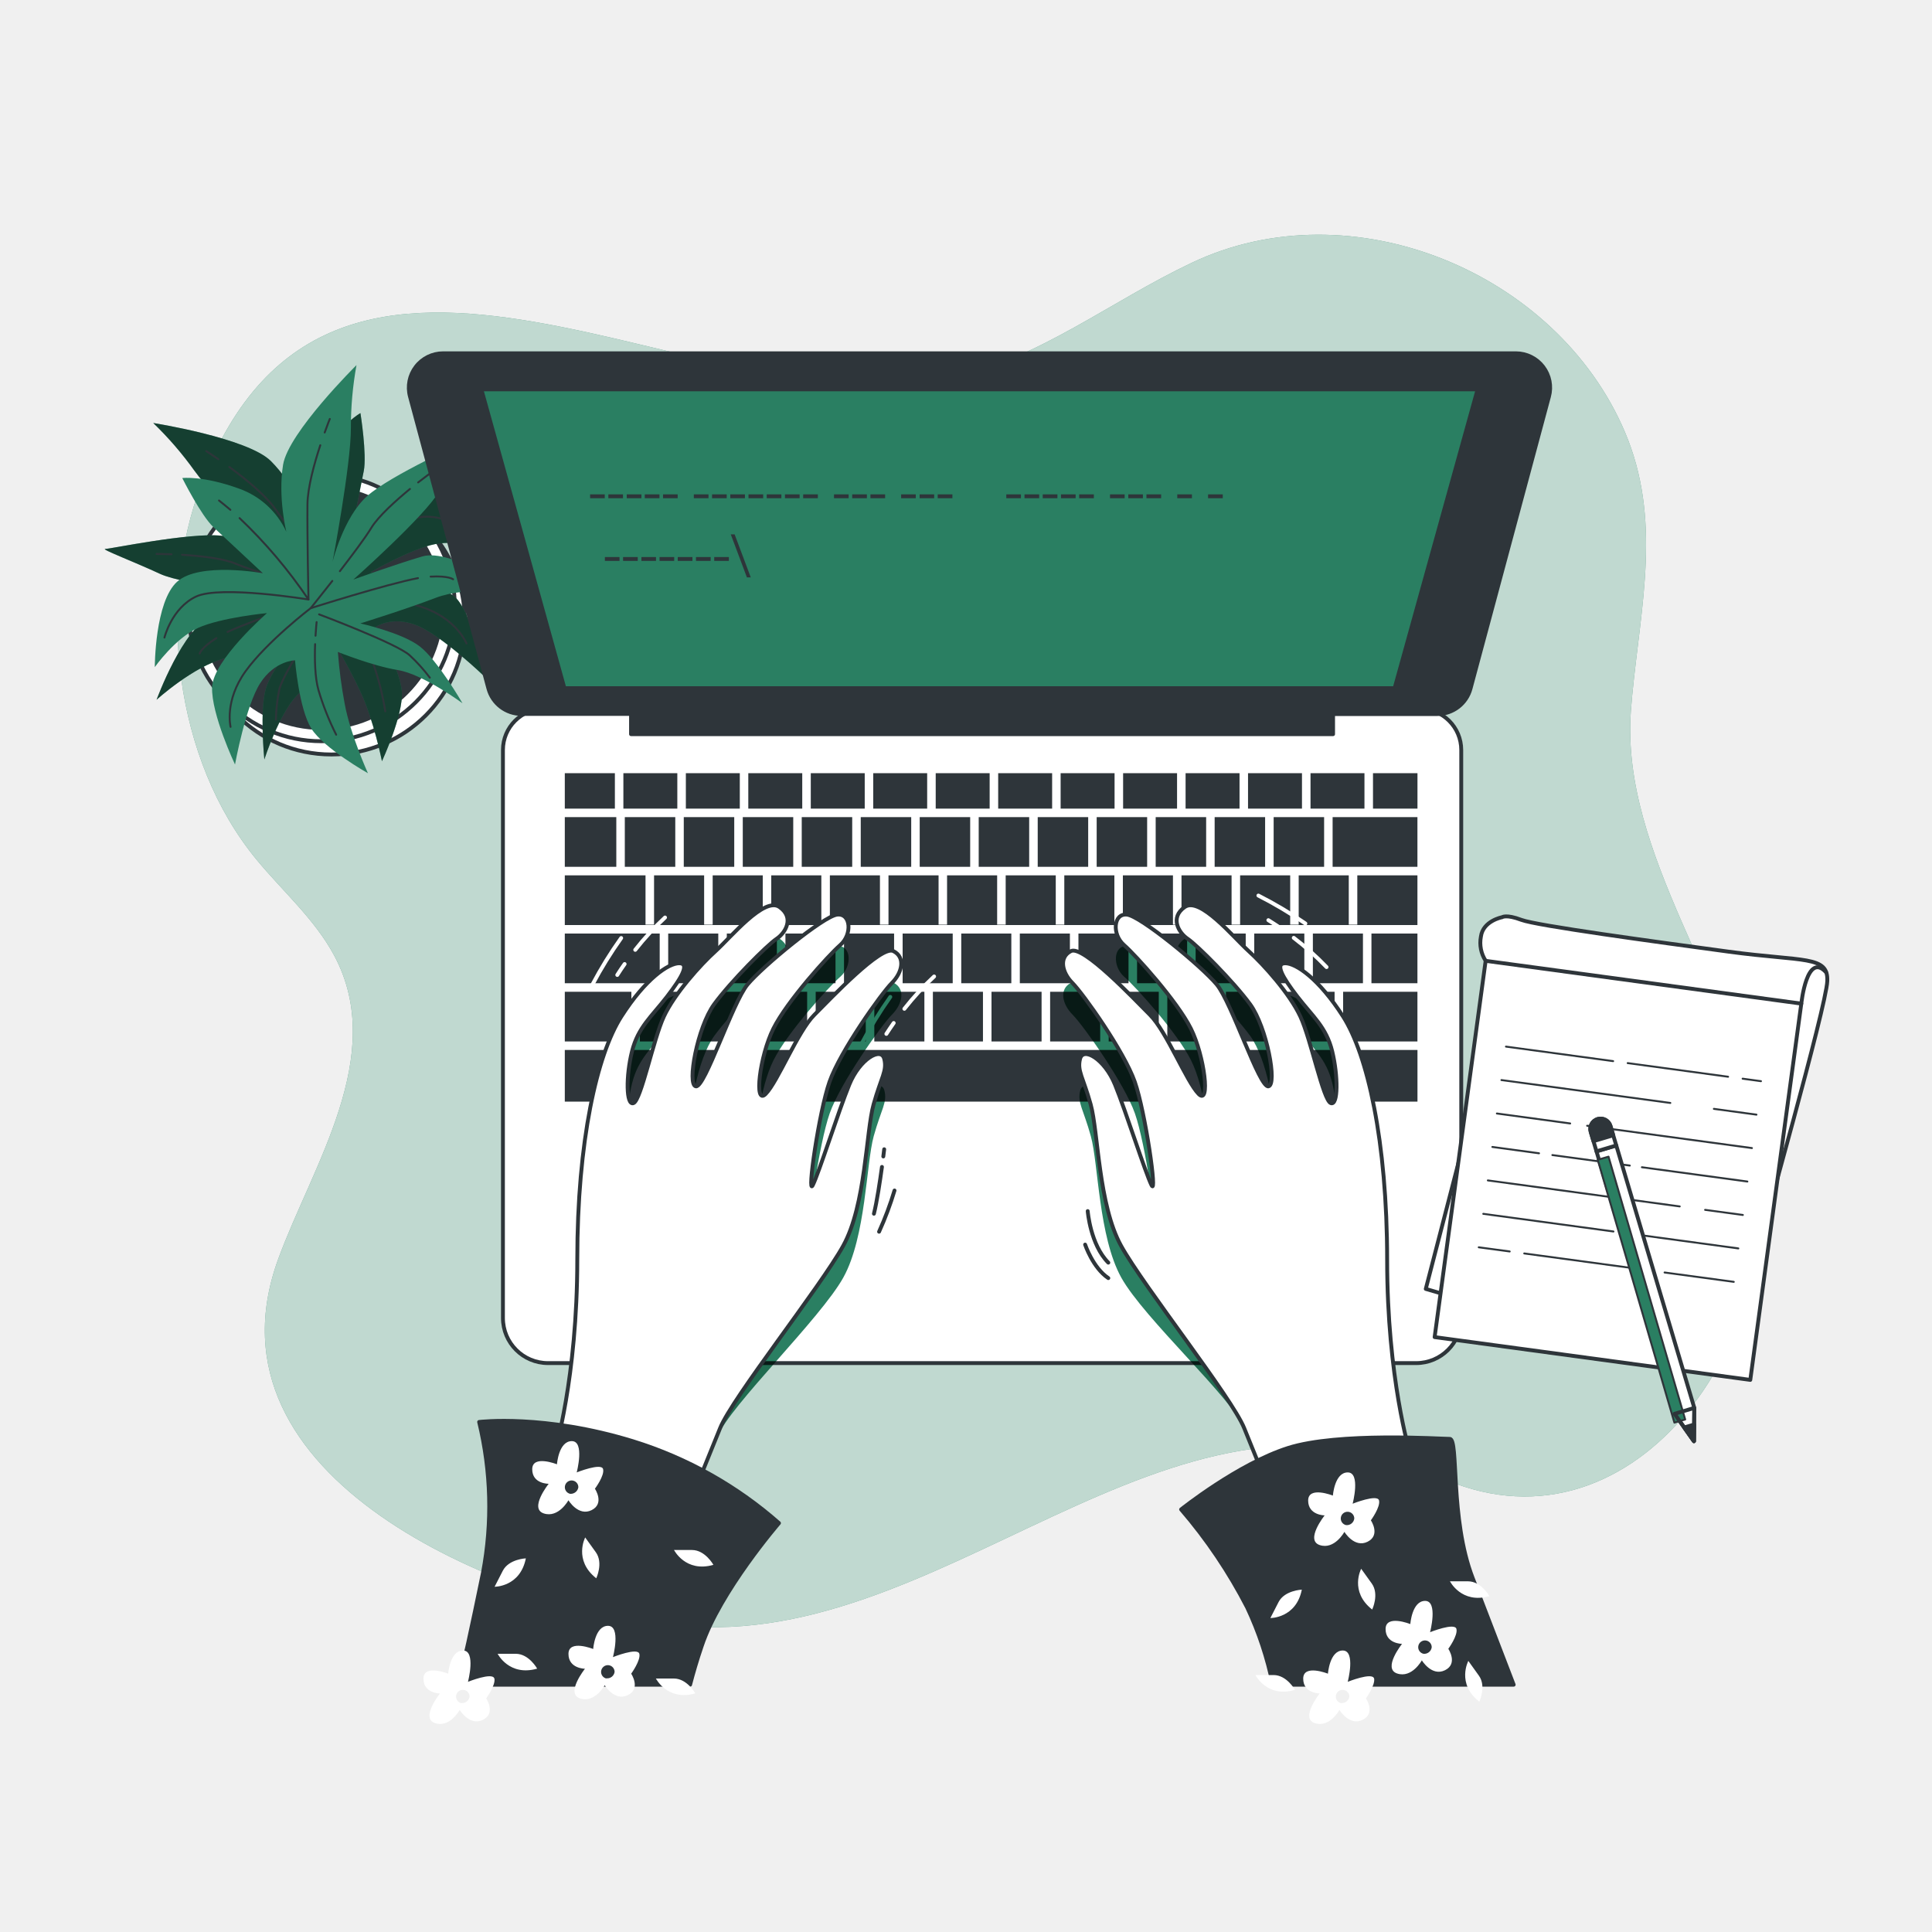
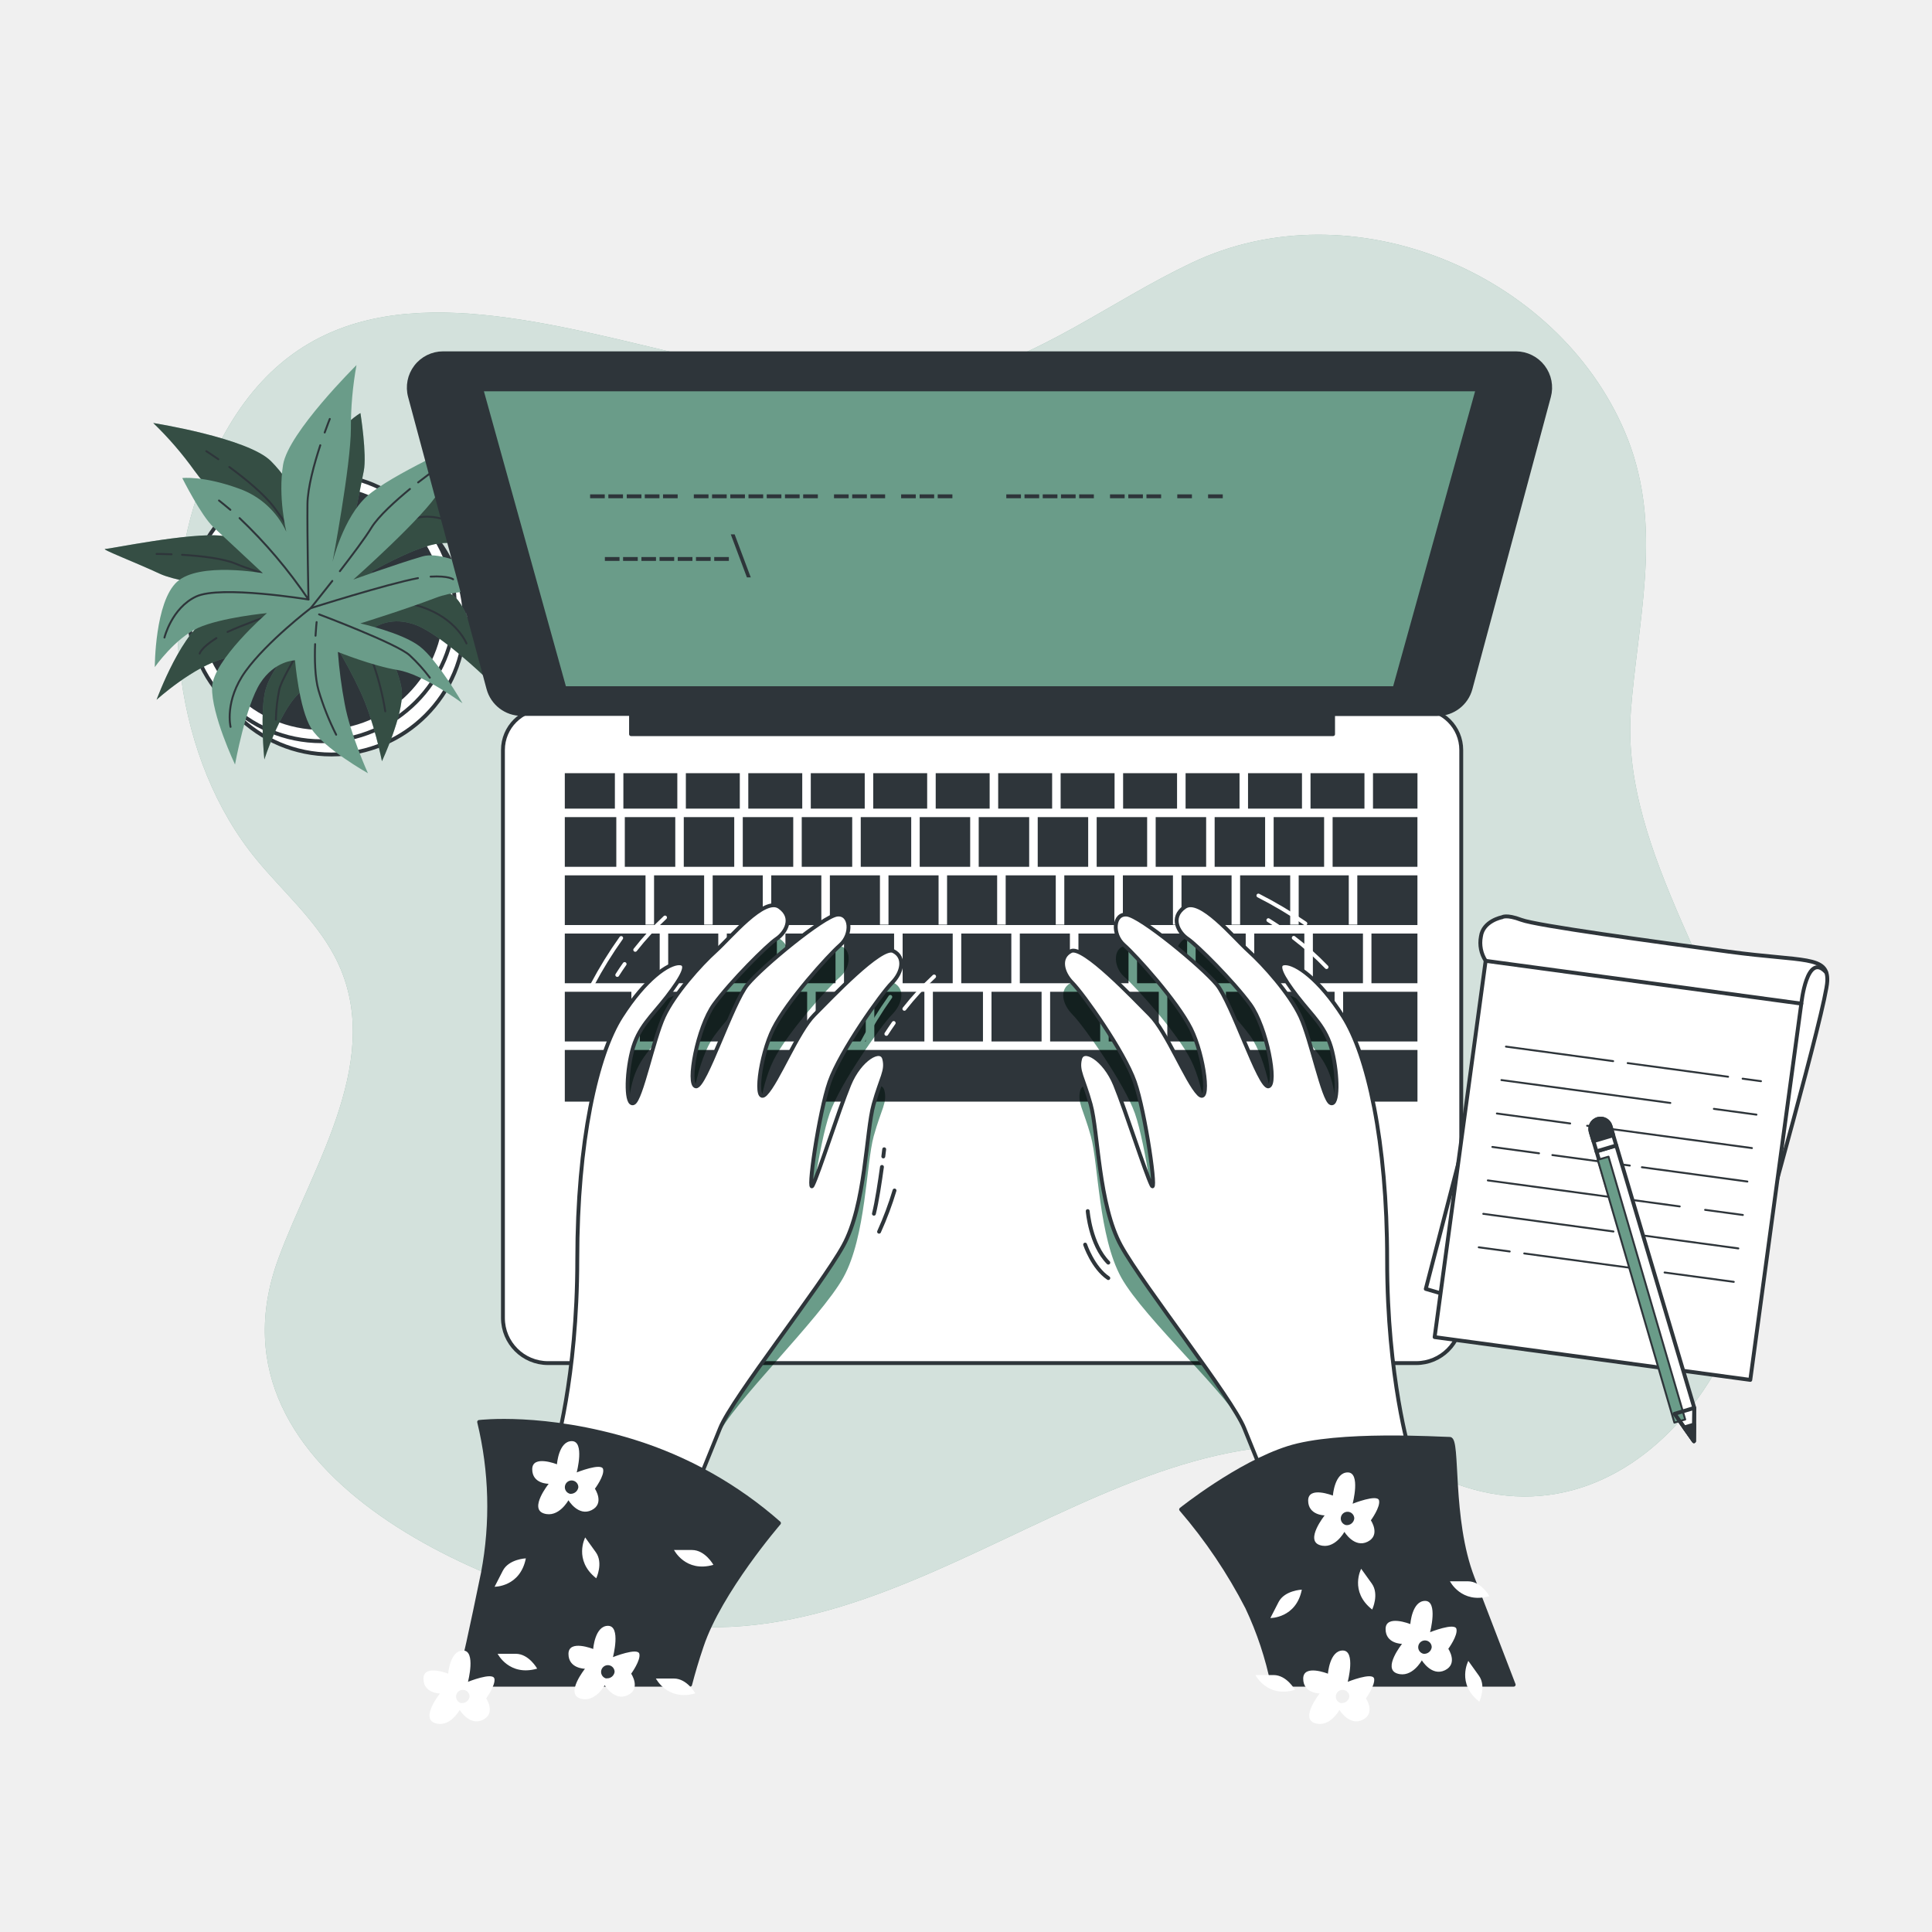
<svg xmlns="http://www.w3.org/2000/svg" viewBox="0 0 500 500">
  <g id="freepik--background-simple--inject-1--inject-50">
-     <path d="M422.41,180c2.27-23.46,7.7-45.67-1.9-68.23C402.89,70.37,349.74,48.39,308.44,68,287.32,78,269.26,92.63,246,98,183.22,112.49,86.32,35.29,52.15,125.17c-11.73,30.84-7,71.48,14.21,97.26,6.81,8.27,15.13,15.47,20.17,24.93C100.32,273.25,80.8,301.7,72,325.85c-20.9,57.07,57.9,88.65,100.67,94.47C243.37,430,301.69,349,372,382c49,23,92-33,83-89-5.89-36.66-35.71-71.75-32.92-109.11C422.18,182.6,422.29,181.31,422.41,180Z" style="fill:#2a7f62" />
+     <path d="M422.41,180c2.27-23.46,7.7-45.67-1.9-68.23C402.89,70.37,349.74,48.39,308.44,68,287.32,78,269.26,92.63,246,98,183.22,112.49,86.32,35.29,52.15,125.17c-11.73,30.84-7,71.48,14.21,97.26,6.81,8.27,15.13,15.47,20.17,24.93C100.32,273.25,80.8,301.7,72,325.85c-20.9,57.07,57.9,88.65,100.67,94.47C243.37,430,301.69,349,372,382c49,23,92-33,83-89-5.89-36.66-35.71-71.75-32.92-109.11C422.18,182.6,422.29,181.31,422.41,180Z" style="fill:#6A9C89" />
    <path d="M422.41,180c2.27-23.46,7.7-45.67-1.9-68.23C402.89,70.37,349.74,48.39,308.44,68,287.32,78,269.26,92.63,246,98,183.22,112.49,86.32,35.29,52.15,125.17c-11.73,30.84-7,71.48,14.21,97.26,6.81,8.27,15.13,15.47,20.17,24.93C100.32,273.25,80.8,301.7,72,325.85c-20.9,57.07,57.9,88.65,100.67,94.47C243.37,430,301.69,349,372,382c49,23,92-33,83-89-5.89-36.66-35.71-71.75-32.92-109.11C422.18,182.6,422.29,181.31,422.41,180Z" style="fill:#fff;opacity:0.7" />
  </g>
  <g id="freepik--Plant--inject-1--inject-50">
    <circle cx="85.77" cy="160.73" r="34.53" style="fill:#fff;stroke:#2e353a;stroke-linecap:round;stroke-linejoin:round" />
    <circle cx="83.2" cy="157.3" r="34.53" style="fill:#fff;stroke:#2e353a;stroke-linecap:round;stroke-linejoin:round" />
    <circle cx="83.2" cy="157.3" r="31.1" style="fill:#2e353a;stroke:#2e353a;stroke-linecap:round;stroke-linejoin:round" />
-     <path d="M79.55,133.92s-3.43-8.58-9.43-14.58-30.46-9.87-30.46-9.87a89.68,89.68,0,0,1,10.73,12.44c5.57,7.72,24,25.31,24,25.31s-9-7.72-17.16-8.58-28.74,3.43-30,3.43,7.72,3.43,14.16,6.43,31.31,5.58,31.31,5.58-10.72,3-18,5.58S40.52,181.1,40.52,181.1s9.44-8.58,17.59-10.72,19.73-6,19.73-6-7.29,8.15-9,13.73-.43,18.44-.43,18.44,3.86-12,8.58-16.73S86.84,167,86.84,167a118,118,0,0,1,6.44,12c3.43,7.29,5.57,18,5.57,18s5.58-12,5.15-18-6.86-16.73-6.86-16.73,4.29-3,10.72-.43,17.59,13.3,17.59,13.3-2.58-14.16-6.87-19.73-22.73-7.3-22.73-7.3,10.3-6,16.73-7.29,15,1.72,15,1.72-9.86-13.73-17.58-14.59S90.7,139.07,90.7,139.07l3.44-17.16c.85-4.29-.86-15-.86-15s-4.72,2.57-10.3,10.72A21.36,21.36,0,0,0,79.55,133.92Z" style="fill:#2a7f62" />
+     <path d="M79.55,133.92s-3.43-8.58-9.43-14.58-30.46-9.87-30.46-9.87a89.68,89.68,0,0,1,10.73,12.44c5.57,7.72,24,25.31,24,25.31s-9-7.72-17.16-8.58-28.74,3.43-30,3.43,7.72,3.43,14.16,6.43,31.31,5.58,31.31,5.58-10.72,3-18,5.58S40.52,181.1,40.52,181.1s9.44-8.58,17.59-10.72,19.73-6,19.73-6-7.29,8.15-9,13.73-.43,18.44-.43,18.44,3.86-12,8.58-16.73S86.84,167,86.84,167a118,118,0,0,1,6.44,12c3.43,7.29,5.57,18,5.57,18s5.58-12,5.15-18-6.86-16.73-6.86-16.73,4.29-3,10.72-.43,17.59,13.3,17.59,13.3-2.58-14.16-6.87-19.73-22.73-7.3-22.73-7.3,10.3-6,16.73-7.29,15,1.72,15,1.72-9.86-13.73-17.58-14.59S90.7,139.07,90.7,139.07l3.44-17.16c.85-4.29-.86-15-.86-15s-4.72,2.57-10.3,10.72A21.36,21.36,0,0,0,79.55,133.92Z" style="fill:#6A9C89" />
    <path d="M79.55,133.92s-3.43-8.58-9.43-14.58-30.46-9.87-30.46-9.87a89.68,89.68,0,0,1,10.73,12.44c5.57,7.72,24,25.31,24,25.31s-9-7.72-17.16-8.58-28.74,3.43-30,3.43,7.72,3.43,14.16,6.43,31.31,5.58,31.31,5.58-10.72,3-18,5.58S40.52,181.1,40.52,181.1s9.44-8.58,17.59-10.72,19.73-6,19.73-6-7.29,8.15-9,13.73-.43,18.44-.43,18.44,3.86-12,8.58-16.73S86.84,167,86.84,167a118,118,0,0,1,6.44,12c3.43,7.29,5.57,18,5.57,18s5.58-12,5.15-18-6.86-16.73-6.86-16.73,4.29-3,10.72-.43,17.59,13.3,17.59,13.3-2.58-14.16-6.87-19.73-22.73-7.3-22.73-7.3,10.3-6,16.73-7.29,15,1.72,15,1.72-9.86-13.73-17.58-14.59S90.7,139.07,90.7,139.07l3.44-17.16c.85-4.29-.86-15-.86-15s-4.72,2.57-10.3,10.72A21.36,21.36,0,0,0,79.55,133.92Z" style="opacity:0.5" />
    <path d="M88,120.86c.3-1.23.63-2.46,1-3.67" style="fill:none;stroke:#2e353a;stroke-linecap:round;stroke-linejoin:round;stroke-width:0.5px" />
    <path d="M59.35,120.86c4,2.93,9,7,11.62,10.49,4.72,6.43,14.16,20.16,14.16,20.16A127.55,127.55,0,0,1,87.31,124" style="fill:none;stroke:#2e353a;stroke-linecap:round;stroke-linejoin:round;stroke-width:0.5px" />
    <path d="M53.39,116.76s1.25.8,3.12,2.09" style="fill:none;stroke:#2e353a;stroke-linecap:round;stroke-linejoin:round;stroke-width:0.5px" />
    <path d="M85.13,151.51s16.3-16.3,23.16-17.59,12.87,3.86,12.87,3.86" style="fill:none;stroke:#2e353a;stroke-linecap:round;stroke-linejoin:round;stroke-width:0.5px" />
    <path d="M56,165.14c-4,2.52-4.33,4-4.33,4" style="fill:none;stroke:#2e353a;stroke-linecap:round;stroke-linejoin:round;stroke-width:0.5px" />
    <path d="M120.73,166.52s-2.57-6.44-11.58-9.44S86,153.65,86,153.65s-19.85,6.5-27.11,9.89" style="fill:none;stroke:#2e353a;stroke-linecap:round;stroke-linejoin:round;stroke-width:0.5px" />
    <path d="M77.32,151.2c4.8,1.4,8.67,2.45,8.67,2.45" style="fill:none;stroke:#2e353a;stroke-linecap:round;stroke-linejoin:round;stroke-width:0.5px" />
    <path d="M47.11,143.58c4.66.28,10.66.92,14,2.35,2.72,1.17,8.08,2.86,13.14,4.37" style="fill:none;stroke:#2e353a;stroke-linecap:round;stroke-linejoin:round;stroke-width:0.5px" />
    <path d="M40.52,143.36s1.57,0,3.88.09" style="fill:none;stroke:#2e353a;stroke-linecap:round;stroke-linejoin:round;stroke-width:0.5px" />
    <path d="M85.13,156.22s-12,18-12.87,22.31a43.68,43.68,0,0,0-.86,7.72" style="fill:none;stroke:#2e353a;stroke-linecap:round;stroke-linejoin:round;stroke-width:0.5px" />
    <path d="M90.47,161.89c2.31,3,5.08,7,6.24,10.2a70.38,70.38,0,0,1,3,12" style="fill:none;stroke:#2e353a;stroke-linecap:round;stroke-linejoin:round;stroke-width:0.5px" />
    <path d="M86.84,157.51s1,1.06,2.29,2.69" style="fill:none;stroke:#2e353a;stroke-linecap:round;stroke-linejoin:round;stroke-width:0.5px" />
-     <path d="M74.1,137.62s-2.21-9-.84-17.35,19-25.78,19-25.78a90.2,90.2,0,0,0-1.45,16.36c0,9.52-4.75,34.56-4.75,34.56s2.81-11.52,8.93-17,25.35-14,26.39-14.73-4.27,7.29-7.74,13.49S91.44,150,91.44,150s10.46-3.82,17.88-6,24,9.16,24,9.16-12.67-1.46-20.54,1.55-19.53,6.63-19.53,6.63,10.68,2.37,15.32,5.9S119.69,182,119.69,182s-10.14-7.51-16.73-8.59-15.52-4.69-15.52-4.69a120.64,120.64,0,0,0,1.78,13.5c1.47,7.93,6,17.89,6,17.89s-11.53-6.5-14.69-11.63-4.18-17.59-4.18-17.59-5.24.06-9,5.9-6.53,21.06-6.53,21.06-6.16-13-5.93-20,14.21-19.18,14.21-19.18-11.86,1.13-17.84,3.83-11.2,10.15-11.2,10.15,0-16.9,5.78-22.1,22.19-2.2,22.19-2.2l-12.8-11.93c-3.2-3-8.06-12.7-8.06-12.7s5.34-.66,14.62,2.71A21.31,21.31,0,0,1,74.1,137.62Z" style="fill:#2a7f62" />
+     <path d="M74.1,137.62s-2.21-9-.84-17.35,19-25.78,19-25.78a90.2,90.2,0,0,0-1.45,16.36c0,9.52-4.75,34.56-4.75,34.56s2.81-11.52,8.93-17,25.35-14,26.39-14.73-4.27,7.29-7.74,13.49S91.44,150,91.44,150s10.46-3.82,17.88-6,24,9.16,24,9.16-12.67-1.46-20.54,1.55-19.53,6.63-19.53,6.63,10.68,2.37,15.32,5.9S119.69,182,119.69,182s-10.14-7.51-16.73-8.59-15.52-4.69-15.52-4.69a120.64,120.64,0,0,0,1.78,13.5c1.47,7.93,6,17.89,6,17.89s-11.53-6.5-14.69-11.63-4.18-17.59-4.18-17.59-5.24.06-9,5.9-6.53,21.06-6.53,21.06-6.16-13-5.93-20,14.21-19.18,14.21-19.18-11.86,1.13-17.84,3.83-11.2,10.15-11.2,10.15,0-16.9,5.78-22.1,22.19-2.2,22.19-2.2l-12.8-11.93c-3.2-3-8.06-12.7-8.06-12.7s5.34-.66,14.62,2.71A21.31,21.31,0,0,1,74.1,137.62Z" style="fill:#6A9C89" />
    <path d="M59.62,131.94c-1-.83-1.94-1.63-2.94-2.41" style="fill:none;stroke:#2e353a;stroke-linecap:round;stroke-linejoin:round;stroke-width:0.5px" />
    <path d="M82.89,115.23c-1.55,4.72-3.28,10.93-3.32,15.29-.08,8,.26,24.63.26,24.63A127.12,127.12,0,0,0,62,134.09" style="fill:none;stroke:#2e353a;stroke-linecap:round;stroke-linejoin:round;stroke-width:0.5px" />
    <path d="M85.35,108.42s-.56,1.38-1.32,3.51" style="fill:none;stroke:#2e353a;stroke-linecap:round;stroke-linejoin:round;stroke-width:0.5px" />
    <path d="M79.83,155.15s-22.75-3.73-29.07-.77S42.56,165,42.56,165" style="fill:none;stroke:#2e353a;stroke-linecap:round;stroke-linejoin:round;stroke-width:0.5px" />
    <path d="M111.45,149.23c4.69-.26,5.81.69,5.81.69" style="fill:none;stroke:#2e353a;stroke-linecap:round;stroke-linejoin:round;stroke-width:0.5px" />
    <path d="M59.67,188.11s-1.66-6.73,3.9-14.42S80.39,157.4,80.39,157.4s19.91-6.31,27.78-7.78" style="fill:none;stroke:#2e353a;stroke-linecap:round;stroke-linejoin:round;stroke-width:0.5px" />
    <path d="M86,150.35c-3.08,3.93-5.6,7.05-5.6,7.05" style="fill:none;stroke:#2e353a;stroke-linecap:round;stroke-linejoin:round;stroke-width:0.5px" />
    <path d="M106.09,126.54c-3.62,3-8.12,7-10,10.07-1.53,2.54-4.9,7-8.13,11.21" style="fill:none;stroke:#2e353a;stroke-linecap:round;stroke-linejoin:round;stroke-width:0.5px" />
    <path d="M111.31,122.51s-1.27.92-3.1,2.34" style="fill:none;stroke:#2e353a;stroke-linecap:round;stroke-linejoin:round;stroke-width:0.5px" />
    <path d="M82.58,159s20.27,7.62,23.46,10.61a43.42,43.42,0,0,1,5.2,5.77" style="fill:none;stroke:#2e353a;stroke-linecap:round;stroke-linejoin:round;stroke-width:0.5px" />
    <path d="M81.55,166.7c-.14,3.78-.07,8.63.88,11.93A69.72,69.72,0,0,0,87,190.14" style="fill:none;stroke:#2e353a;stroke-linecap:round;stroke-linejoin:round;stroke-width:0.5px" />
    <path d="M81.94,161s-.16,1.42-.28,3.52" style="fill:none;stroke:#2e353a;stroke-linecap:round;stroke-linejoin:round;stroke-width:0.5px" />
  </g>
  <g id="freepik--Device--inject-1--inject-50">
    <path d="M140.83,183.43H367.5a10.67,10.67,0,0,1,10.67,10.67v147a11.67,11.67,0,0,1-11.67,11.67H141.83a11.67,11.67,0,0,1-11.67-11.67v-147a10.67,10.67,0,0,1,10.67-10.67Z" style="fill:#fff;stroke:#2e353a;stroke-linecap:round;stroke-linejoin:round" />
    <rect x="209.83" y="200.1" width="13.96" height="9.17" style="fill:#2e353a" />
    <rect x="165.6" y="256.67" width="12.96" height="12.86" style="fill:#2e353a" />
    <rect x="222.76" y="211.47" width="13.06" height="12.86" style="fill:#2e353a" />
    <rect x="193.66" y="200.1" width="13.96" height="9.17" style="fill:#2e353a" />
    <rect x="238.02" y="211.47" width="13.06" height="12.86" style="fill:#2e353a" />
    <rect x="225.99" y="200.1" width="13.96" height="9.17" style="fill:#2e353a" />
    <rect x="146.17" y="241.6" width="24.56" height="12.86" style="fill:#2e353a" />
    <rect x="192.23" y="211.47" width="13.06" height="12.86" style="fill:#2e353a" />
    <rect x="146.17" y="256.67" width="17.23" height="12.86" style="fill:#2e353a" />
    <rect x="242.16" y="200.1" width="13.96" height="9.17" style="fill:#2e353a" />
    <rect x="161.7" y="211.47" width="13.06" height="12.86" style="fill:#2e353a" />
    <rect x="161.33" y="200.1" width="13.96" height="9.17" style="fill:#2e353a" />
    <rect x="177.5" y="200.1" width="13.96" height="9.17" style="fill:#2e353a" />
    <rect x="176.96" y="211.47" width="13.06" height="12.86" style="fill:#2e353a" />
    <rect x="207.49" y="211.47" width="13.06" height="12.86" style="fill:#2e353a" />
    <rect x="306.83" y="200.1" width="13.96" height="9.17" style="fill:#2e353a" />
    <rect x="322.99" y="200.1" width="13.96" height="9.17" style="fill:#2e353a" />
    <rect x="314.35" y="211.47" width="13.06" height="12.86" style="fill:#2e353a" />
    <rect x="329.62" y="211.47" width="13.06" height="12.86" style="fill:#2e353a" />
    <rect x="347.6" y="256.67" width="19.23" height="12.86" style="fill:#2e353a" />
    <rect x="339.16" y="200.1" width="13.96" height="9.17" style="fill:#2e353a" />
    <rect x="146.17" y="211.47" width="13.33" height="12.86" style="fill:#2e353a" />
    <rect x="258.33" y="200.1" width="13.96" height="9.17" style="fill:#2e353a" />
    <rect x="274.49" y="200.1" width="13.96" height="9.17" style="fill:#2e353a" />
    <rect x="268.56" y="211.47" width="13.06" height="12.86" style="fill:#2e353a" />
    <rect x="299.09" y="211.47" width="13.06" height="12.86" style="fill:#2e353a" />
    <rect x="253.29" y="211.47" width="13.06" height="12.86" style="fill:#2e353a" />
    <rect x="283.82" y="211.47" width="13.06" height="12.86" style="fill:#2e353a" />
    <rect x="290.66" y="200.1" width="13.96" height="9.17" style="fill:#2e353a" />
    <rect x="271.77" y="256.67" width="12.96" height="12.86" style="fill:#2e353a" />
    <rect x="339.77" y="241.6" width="12.96" height="12.86" style="fill:#2e353a" />
    <rect x="324.6" y="241.6" width="12.96" height="12.86" style="fill:#2e353a" />
    <rect x="332.43" y="256.67" width="12.96" height="12.86" style="fill:#2e353a" />
    <rect x="317.27" y="256.67" width="12.96" height="12.86" style="fill:#2e353a" />
    <rect x="286.93" y="256.67" width="12.96" height="12.86" style="fill:#2e353a" />
    <rect x="302.1" y="256.67" width="12.96" height="12.86" style="fill:#2e353a" />
    <rect x="309.43" y="241.6" width="12.96" height="12.86" style="fill:#2e353a" />
    <rect x="294.27" y="241.6" width="12.96" height="12.86" style="fill:#2e353a" />
    <rect x="355.33" y="200.1" width="11.51" height="9.17" style="fill:#2e353a" />
    <rect x="146.17" y="200.1" width="12.96" height="9.17" style="fill:#2e353a" />
    <rect x="146.17" y="271.73" width="220.67" height="13.37" style="fill:#2e353a" />
    <rect x="344.88" y="211.47" width="21.95" height="12.86" style="fill:#2e353a" />
    <rect x="354.93" y="241.6" width="11.9" height="12.86" style="fill:#2e353a" />
    <polygon points="351.27 239.3 349.06 239.3 349.06 226.54 336.1 226.54 336.1 239.3 333.9 239.3 333.9 226.54 320.94 226.54 320.94 239.3 318.73 239.3 318.73 226.54 305.77 226.54 305.77 239.3 303.56 239.3 303.56 226.54 290.6 226.54 290.6 239.3 288.4 239.3 288.4 226.54 275.44 226.54 275.44 239.3 273.23 239.3 273.23 226.54 260.27 226.54 260.27 239.3 258.06 239.3 258.06 226.54 245.1 226.54 245.1 239.3 242.9 239.3 242.9 226.54 229.94 226.54 229.94 239.3 227.73 239.3 227.73 226.54 214.77 226.54 214.77 239.3 212.56 239.3 212.56 226.54 199.6 226.54 199.6 239.3 197.4 239.3 197.4 226.54 184.44 226.54 184.44 239.3 182.23 239.3 182.23 226.54 169.27 226.54 169.27 239.3 167.06 239.3 167.06 226.54 146.17 226.54 146.17 239.4 366.83 239.4 366.83 226.54 351.27 226.54 351.27 239.3" style="fill:#2e353a" />
    <rect x="233.6" y="241.6" width="12.96" height="12.86" style="fill:#2e353a" />
    <rect x="279.1" y="241.6" width="12.96" height="12.86" style="fill:#2e353a" />
    <rect x="203.27" y="241.6" width="12.96" height="12.86" style="fill:#2e353a" />
    <rect x="211.1" y="256.67" width="12.96" height="12.86" style="fill:#2e353a" />
    <rect x="218.43" y="241.6" width="12.96" height="12.86" style="fill:#2e353a" />
    <rect x="188.1" y="241.6" width="12.96" height="12.86" style="fill:#2e353a" />
    <rect x="180.77" y="256.67" width="12.96" height="12.86" style="fill:#2e353a" />
    <rect x="195.93" y="256.67" width="12.96" height="12.86" style="fill:#2e353a" />
    <rect x="248.77" y="241.6" width="12.96" height="12.86" style="fill:#2e353a" />
    <rect x="256.6" y="256.67" width="12.96" height="12.86" style="fill:#2e353a" />
    <rect x="263.93" y="241.6" width="12.96" height="12.86" style="fill:#2e353a" />
    <rect x="226.27" y="256.67" width="12.96" height="12.86" style="fill:#2e353a" />
    <rect x="241.43" y="256.67" width="12.96" height="12.86" style="fill:#2e353a" />
    <rect x="172.93" y="241.6" width="12.96" height="12.86" style="fill:#2e353a" />
    <path d="M392.33,91.43H114.67a8.88,8.88,0,0,0-8.57,11.18l20.3,75.58a8.88,8.88,0,0,0,8.57,6.58h28.34V190H345v-5.2h27a8.88,8.88,0,0,0,8.57-6.58l20.3-75.58A8.88,8.88,0,0,0,392.33,91.43Z" style="fill:#2e353a;stroke:#2e353a;stroke-linecap:round;stroke-linejoin:round" />
-     <polygon points="360.93 178.1 146.07 178.1 124.58 100.77 382.41 100.77 360.93 178.1" style="fill:#2a7f62;stroke:#2e353a;stroke-linecap:round;stroke-linejoin:round" />
+     <polygon points="360.93 178.1 146.07 178.1 124.58 100.77 382.41 100.77 360.93 178.1" style="fill:#6A9C89;stroke:#2e353a;stroke-linecap:round;stroke-linejoin:round" />
    <path d="M160.33,144.16v1h-3.79v-1Z" style="fill:#2e353a" />
    <path d="M165.05,144.16v1h-3.8v-1Z" style="fill:#2e353a" />
    <path d="M169.77,144.16v1H166v-1Z" style="fill:#2e353a" />
    <path d="M174.48,144.16v1h-3.79v-1Z" style="fill:#2e353a" />
    <path d="M179.2,144.16v1h-3.8v-1Z" style="fill:#2e353a" />
    <path d="M183.92,144.16v1h-3.8v-1Z" style="fill:#2e353a" />
    <path d="M188.63,144.16v1h-3.79v-1Z" style="fill:#2e353a" />
    <path d="M193.3,149.43l-4.18-11.14h1l4.18,11.14Z" style="fill:#2e353a" />
    <path d="M156.51,127.94v1h-3.79v-1Z" style="fill:#2e353a" />
    <path d="M161.23,127.94v1h-3.79v-1Z" style="fill:#2e353a" />
    <path d="M166,127.94v1h-3.8v-1Z" style="fill:#2e353a" />
    <path d="M170.67,127.94v1h-3.8v-1Z" style="fill:#2e353a" />
    <path d="M175.38,127.94v1h-3.79v-1Z" style="fill:#2e353a" />
    <path d="M183.36,127.94v1h-3.8v-1Z" style="fill:#2e353a" />
    <path d="M188.07,127.94v1h-3.79v-1Z" style="fill:#2e353a" />
    <path d="M192.79,127.94v1H189v-1Z" style="fill:#2e353a" />
    <path d="M197.51,127.94v1h-3.8v-1Z" style="fill:#2e353a" />
    <path d="M202.22,127.94v1h-3.79v-1Z" style="fill:#2e353a" />
    <path d="M206.94,127.94v1h-3.79v-1Z" style="fill:#2e353a" />
    <path d="M211.66,127.94v1h-3.8v-1Z" style="fill:#2e353a" />
    <path d="M219.63,127.94v1h-3.79v-1Z" style="fill:#2e353a" />
    <path d="M224.35,127.94v1h-3.8v-1Z" style="fill:#2e353a" />
    <path d="M229.07,127.94v1h-3.8v-1Z" style="fill:#2e353a" />
    <path d="M237,127.94v1h-3.79v-1Z" style="fill:#2e353a" />
    <path d="M241.76,127.94v1H238v-1Z" style="fill:#2e353a" />
    <path d="M246.48,127.94v1h-3.8v-1Z" style="fill:#2e353a" />
    <path d="M264.22,127.94v1h-3.79v-1Z" style="fill:#2e353a" />
    <path d="M268.94,127.94v1h-3.8v-1Z" style="fill:#2e353a" />
    <path d="M273.66,127.94v1h-3.8v-1Z" style="fill:#2e353a" />
    <path d="M278.37,127.94v1h-3.79v-1Z" style="fill:#2e353a" />
    <path d="M283.09,127.94v1h-3.8v-1Z" style="fill:#2e353a" />
    <path d="M291.06,127.94v1h-3.79v-1Z" style="fill:#2e353a" />
    <path d="M295.78,127.94v1H292v-1Z" style="fill:#2e353a" />
    <path d="M300.5,127.94v1h-3.8v-1Z" style="fill:#2e353a" />
    <path d="M308.47,127.94v1h-3.79v-1Z" style="fill:#2e353a" />
    <path d="M316.45,127.94v1h-3.8v-1Z" style="fill:#2e353a" />
  </g>
  <g id="freepik--Notebook--inject-1--inject-50">
    <polygon points="379.69 292.29 368.99 333.57 379.11 336.54 379.69 292.29" style="fill:#fff;stroke:#2e353a;stroke-linecap:round;stroke-linejoin:round" />
    <path d="M384.49,248.66a8.55,8.55,0,0,1-1.23-6.28c.55-4.07,5.46-5,5.46-5s1.07-.81,5,.68,34.32,5.61,53.74,8.24,25.71.93,25.44,7.6-17.31,66.53-17.57,68.41S384.49,248.66,384.49,248.66Z" style="fill:#fff;stroke:#2e353a;stroke-miterlimit:10" />
    <rect x="377.51" y="253.75" width="82.44" height="98.27" transform="translate(44.48 -53.5) rotate(7.72)" style="fill:#fff;stroke:#2e353a;stroke-linecap:round;stroke-linejoin:round" />
    <line x1="450.99" y1="279.16" x2="455.74" y2="279.81" style="fill:none;stroke:#2e353a;stroke-linecap:round;stroke-linejoin:round;stroke-width:0.5px" />
    <line x1="421.24" y1="275.13" x2="447.23" y2="278.66" style="fill:none;stroke:#2e353a;stroke-linecap:round;stroke-linejoin:round;stroke-width:0.5px" />
    <line x1="389.74" y1="270.86" x2="417.48" y2="274.62" style="fill:none;stroke:#2e353a;stroke-linecap:round;stroke-linejoin:round;stroke-width:0.5px" />
    <line x1="443.55" y1="286.97" x2="454.57" y2="288.47" style="fill:none;stroke:#2e353a;stroke-linecap:round;stroke-linejoin:round;stroke-width:0.5px" />
    <line x1="388.57" y1="279.52" x2="432.28" y2="285.44" style="fill:none;stroke:#2e353a;stroke-linecap:round;stroke-linejoin:round;stroke-width:0.5px" />
    <line x1="410.75" y1="291.34" x2="453.4" y2="297.12" style="fill:none;stroke:#2e353a;stroke-linecap:round;stroke-linejoin:round;stroke-width:0.5px" />
    <line x1="387.39" y1="288.17" x2="406.36" y2="290.75" style="fill:none;stroke:#2e353a;stroke-linecap:round;stroke-linejoin:round;stroke-width:0.5px" />
    <line x1="424.92" y1="302.08" x2="452.22" y2="305.78" style="fill:none;stroke:#2e353a;stroke-linecap:round;stroke-linejoin:round;stroke-width:0.5px" />
    <line x1="401.75" y1="298.93" x2="421.79" y2="301.65" style="fill:none;stroke:#2e353a;stroke-linecap:round;stroke-linejoin:round;stroke-width:0.5px" />
    <line x1="386.22" y1="296.83" x2="398.3" y2="298.47" style="fill:none;stroke:#2e353a;stroke-linecap:round;stroke-linejoin:round;stroke-width:0.5px" />
    <line x1="441.28" y1="313.11" x2="451.05" y2="314.43" style="fill:none;stroke:#2e353a;stroke-linecap:round;stroke-linejoin:round;stroke-width:0.5px" />
    <line x1="385.05" y1="305.49" x2="434.71" y2="312.22" style="fill:none;stroke:#2e353a;stroke-linecap:round;stroke-linejoin:round;stroke-width:0.5px" />
    <line x1="422.26" y1="319.34" x2="449.88" y2="323.09" style="fill:none;stroke:#2e353a;stroke-linecap:round;stroke-linejoin:round;stroke-width:0.5px" />
    <line x1="383.87" y1="314.14" x2="417.56" y2="318.71" style="fill:none;stroke:#2e353a;stroke-linecap:round;stroke-linejoin:round;stroke-width:0.5px" />
    <line x1="430.79" y1="329.32" x2="448.7" y2="331.74" style="fill:none;stroke:#2e353a;stroke-linecap:round;stroke-linejoin:round;stroke-width:0.5px" />
    <line x1="394.47" y1="324.39" x2="426.41" y2="328.72" style="fill:none;stroke:#2e353a;stroke-linecap:round;stroke-linejoin:round;stroke-width:0.5px" />
    <line x1="382.7" y1="322.8" x2="390.71" y2="323.88" style="fill:none;stroke:#2e353a;stroke-linecap:round;stroke-linejoin:round;stroke-width:0.5px" />
    <path d="M466.18,259.74s1.4-13.58,6.4-8.12" style="fill:none;stroke:#2e353a;stroke-linecap:round;stroke-linejoin:round" />
    <polygon points="438.48 364.35 438.39 372.98 433.36 365.88 413.17 297.97 418.29 296.44 438.48 364.35" style="fill:#fff;stroke:#2e353a;stroke-linecap:round;stroke-linejoin:round" />
-     <rect x="424.37" y="295.74" width="2.91" height="70.85" transform="matrix(0.96, -0.28, 0.28, 0.96, -76.71, 135.07)" style="fill:#2a7f62;stroke:#2e353a;stroke-linecap:round;stroke-linejoin:round;stroke-width:0.5px" />
+     <rect x="424.37" y="295.74" width="2.91" height="70.85" transform="matrix(0.96, -0.28, 0.28, 0.96, -76.71, 135.07)" style="fill:#6A9C89;stroke:#2e353a;stroke-linecap:round;stroke-linejoin:round;stroke-width:0.5px" />
    <polygon points="438.48 364.37 433.37 365.89 438.39 372.98 438.48 364.37" style="fill:none;stroke:#2e353a;stroke-linecap:round;stroke-linejoin:round" />
    <polygon points="435.88 369.43 438.39 372.98 438.44 368.67 435.88 369.43" style="fill:#2e353a;stroke:#2e353a;stroke-linecap:round;stroke-linejoin:round" />
    <path d="M413.47,289.6h0a2.68,2.68,0,0,0-1.8,3.32l1.5,5.05,5.12-1.52-1.5-5.05A2.68,2.68,0,0,0,413.47,289.6Z" style="fill:#fff;stroke:#2e353a;stroke-linecap:round;stroke-linejoin:round" />
    <path d="M413.47,289.6h0a2.68,2.68,0,0,0-1.8,3.32l.72,2.41,5.11-1.52-.71-2.41A2.68,2.68,0,0,0,413.47,289.6Z" style="fill:#2e353a;stroke:#2e353a;stroke-linecap:round;stroke-linejoin:round" />
  </g>
  <g id="freepik--Character--inject-1--inject-50">
    <path d="M161.65,249.49c-.64.9-1.27,1.84-1.9,2.83" style="fill:none;stroke:#fff;stroke-linecap:round;stroke-linejoin:round" />
    <path d="M172.11,237.45a72.17,72.17,0,0,0-7.71,8.37" style="fill:none;stroke:#fff;stroke-linecap:round;stroke-linejoin:round" />
    <path d="M160.76,242.76a106.63,106.63,0,0,0-7.41,12" style="fill:none;stroke:#fff;stroke-linecap:round;stroke-linejoin:round" />
    <path d="M231.29,264.75c-.63.9-1.27,1.84-1.9,2.82" style="fill:none;stroke:#fff;stroke-linecap:round;stroke-linejoin:round" />
    <path d="M241.75,252.71a72.71,72.71,0,0,0-7.7,8.37" style="fill:none;stroke:#fff;stroke-linecap:round;stroke-linejoin:round" />
    <path d="M230.41,258A108.21,108.21,0,0,0,223,270.06" style="fill:none;stroke:#fff;stroke-linecap:round;stroke-linejoin:round" />
    <path d="M331.11,240c-.91-.62-1.87-1.24-2.86-1.86" style="fill:none;stroke:#fff;stroke-linecap:round;stroke-linejoin:round" />
    <path d="M343.31,250.28a73.41,73.41,0,0,0-8.49-7.57" style="fill:none;stroke:#fff;stroke-linecap:round;stroke-linejoin:round" />
    <path d="M337.83,239a108.34,108.34,0,0,0-12.16-7.23" style="fill:none;stroke:#fff;stroke-linecap:round;stroke-linejoin:round" />
    <path d="M228.25,302c-.52,3.76-1.3,9-2.08,12.11" style="fill:none;stroke:#2e353a;stroke-linecap:round;stroke-linejoin:round" />
    <path d="M228.83,297.43s-.08.71-.23,1.86" style="fill:none;stroke:#2e353a;stroke-linecap:round;stroke-linejoin:round" />
    <path d="M231.5,308.1a84.55,84.55,0,0,1-4,10.67" style="fill:none;stroke:#2e353a;stroke-linecap:round;stroke-linejoin:round" />
    <path d="M281.5,313.43s.67,8.67,5.33,13.34" style="fill:none;stroke:#2e353a;stroke-linecap:round;stroke-linejoin:round" />
    <path d="M280.83,322.1s2,6,6,8.67" style="fill:none;stroke:#2e353a;stroke-linecap:round;stroke-linejoin:round" />
-     <path d="M145,368.44s4.44-3.57,4.44-34.26,5.11-53.11,11.41-62.94,12.19-13.77,14.95-13.77.78,3.54-3.15,8.65-7.47,7.87-9.05,14.17-1.57,14.16.4,13.37,5.11-16.52,7.86-22.42,9.45-13.38,13.38-16.92,12.59-14.16,16.52-11.41,1.58,6.69-.78,8.26-11.81,11-16.13,16.92-7.08,20.85-4.72,21.24,9.44-21.63,13.37-26.35,19.67-17.71,23.21-18.1,3.94,5.11.79,7.87-13.77,14.55-17.31,21.63-5.12,20.07-2,16.92,8.26-16.13,12.59-20.46,17.31-18.09,20.46-16.52,2.36,5.51-.39,8.26-13.38,17.71-16.13,25.57-5.91,29.9-4.33,26.76,6.69-19.28,9.44-26,8.26-9.83,9.05-6.69-.79,4.72-2.76,11.81-2,26-7.86,36.58-29.38,33.22-32.52,41.08a107.12,107.12,0,0,1-8.12,15.6" style="fill:#2a7f62;mix-blend-mode:multiply" />
-     <path d="M363.55,371.1S359,364.87,359,334.18s-5.12-53.11-11.41-62.94-12.2-13.77-14.95-13.77-.79,3.54,3.15,8.65,7.47,7.87,9,14.17,1.58,14.16-.39,13.37-5.11-16.52-7.87-22.42-9.44-13.38-13.37-16.92-12.59-14.16-16.53-11.41-1.57,6.69.79,8.26,11.8,11,16.13,16.92,7.08,20.85,4.72,21.24S318.86,267.7,314.93,263s-19.68-17.71-23.22-18.1-3.93,5.11-.78,7.87,13.77,14.55,17.31,21.63,5.11,20.07,2,16.92-8.26-16.13-12.58-20.46-17.31-18.09-20.46-16.52-2.36,5.51.39,8.26,13.38,17.71,16.13,25.57,5.9,29.9,4.33,26.76-6.69-19.28-9.44-26-8.26-9.83-9.05-6.69.79,4.72,2.75,11.81,2,26,7.87,36.58,28.72,31.23,31.87,39.1S330.9,390,330.9,390" style="fill:#2a7f62;mix-blend-mode:multiply" />
+     <path d="M145,368.44s4.44-3.57,4.44-34.26,5.11-53.11,11.41-62.94,12.19-13.77,14.95-13.77.78,3.54-3.15,8.65-7.47,7.87-9.05,14.17-1.57,14.16.4,13.37,5.11-16.52,7.86-22.42,9.45-13.38,13.38-16.92,12.59-14.16,16.52-11.41,1.58,6.69-.78,8.26-11.81,11-16.13,16.92-7.08,20.85-4.72,21.24,9.44-21.63,13.37-26.35,19.67-17.71,23.21-18.1,3.94,5.11.79,7.87-13.77,14.55-17.31,21.63-5.12,20.07-2,16.92,8.26-16.13,12.59-20.46,17.31-18.09,20.46-16.52,2.36,5.51-.39,8.26-13.38,17.71-16.13,25.57-5.91,29.9-4.33,26.76,6.69-19.28,9.44-26,8.26-9.83,9.05-6.69-.79,4.72-2.76,11.81-2,26-7.86,36.58-29.38,33.22-32.52,41.08a107.12,107.12,0,0,1-8.12,15.6" style="fill:#6A9C89;mix-blend-mode:multiply" />
+     <path d="M363.55,371.1S359,364.87,359,334.18s-5.12-53.11-11.41-62.94-12.2-13.77-14.95-13.77-.79,3.54,3.15,8.65,7.47,7.87,9,14.17,1.58,14.16-.39,13.37-5.11-16.52-7.87-22.42-9.44-13.38-13.37-16.92-12.59-14.16-16.53-11.41-1.57,6.69.79,8.26,11.8,11,16.13,16.92,7.08,20.85,4.72,21.24S318.86,267.7,314.93,263s-19.68-17.71-23.22-18.1-3.93,5.11-.78,7.87,13.77,14.55,17.31,21.63,5.11,20.07,2,16.92-8.26-16.13-12.58-20.46-17.31-18.09-20.46-16.52-2.36,5.51.39,8.26,13.38,17.71,16.13,25.57,5.9,29.9,4.33,26.76-6.69-19.28-9.44-26-8.26-9.83-9.05-6.69.79,4.72,2.75,11.81,2,26,7.87,36.58,28.72,31.23,31.87,39.1S330.9,390,330.9,390" style="fill:#6A9C89;mix-blend-mode:multiply" />
    <path d="M143.5,376s5.9-19.27,5.9-50,5.11-53.11,11.41-62.94,12.19-13.77,14.95-13.77.78,3.54-3.15,8.65-7.47,7.87-9.05,14.16-1.57,14.17.4,13.38,5.11-16.52,7.86-22.42,9.45-13.38,13.38-16.92,12.59-14.16,16.52-11.41,1.58,6.69-.78,8.26-11.81,11-16.13,16.92-7.08,20.85-4.72,21.24,9.44-21.63,13.37-26.36,19.67-17.7,23.21-18.09,3.94,5.11.79,7.87-13.77,14.55-17.31,21.63-5.12,20.07-2,16.92,8.26-16.13,12.59-20.46,17.31-18.09,20.46-16.52,2.36,5.51-.39,8.26-13.38,17.7-16.13,25.57-5.91,29.9-4.33,26.75,6.69-19.27,9.44-26,8.26-9.84,9.05-6.69-.79,4.72-2.76,11.8-2,26-7.86,36.59-28.72,39.34-31.87,47.21-10.23,25.18-10.23,25.18" style="fill:#fff;stroke:#2e353a;stroke-linecap:round;stroke-linejoin:round" />
    <path d="M364.89,376s-5.9-19.27-5.9-50-5.12-53.11-11.41-62.94-12.2-13.77-14.95-13.77-.79,3.54,3.15,8.65,7.47,7.87,9,14.16,1.58,14.17-.39,13.38-5.11-16.52-7.87-22.42-9.44-13.38-13.37-16.92-12.59-14.16-16.53-11.41-1.57,6.69.79,8.26,11.8,11,16.13,16.92,7.08,20.85,4.72,21.24-9.44-21.63-13.37-26.36-19.68-17.7-23.22-18.09-3.93,5.11-.78,7.87,13.77,14.55,17.31,21.63,5.11,20.07,2,16.92-8.26-16.13-12.58-20.46-17.31-18.09-20.46-16.52-2.36,5.51.39,8.26,13.38,17.7,16.13,25.57,5.9,29.9,4.33,26.75-6.69-19.27-9.44-26-8.26-9.84-9.05-6.69.79,4.72,2.75,11.8,2,26,7.87,36.59,28.72,39.34,31.87,47.21,10.23,25.18,10.23,25.18" style="fill:#fff;stroke:#2e353a;stroke-linecap:round;stroke-linejoin:round" />
    <path d="M118.6,436h60c.78-3,1.76-6.36,3-10,4.72-14.14,20-31.82,20-31.82A103.42,103.42,0,0,0,163.84,373c-23-7.08-39.84-5-39.84-5a92.57,92.57,0,0,1,1,39C122,421.56,120,430.77,118.6,436Z" style="fill:#2e353a;stroke:#2e353a;stroke-linecap:round;stroke-linejoin:round" />
    <path d="M329.4,436h62.34c-2-5.18-6.32-16.43-10.64-27.68-5.9-15.32-3.54-35.94-5.9-35.94s-28.87-1.77-41.83,2.35-27.7,15.91-27.7,15.91A130.27,130.27,0,0,1,322.76,416,87.71,87.71,0,0,1,329.4,436Z" style="fill:#2e353a;stroke:#2e353a;stroke-linecap:round;stroke-linejoin:round" />
    <path d="M156.08,380.2c-.43-1.7-6.83.86-6.83.86s2.14-8.1-1.27-8.1-3.84,6-3.84,6-6.4-2.55-6.4,1.28S142,384,142,384s-5.12,6.4-1.28,7.67,6.39-3.41,6.39-3.41,2.56,4.27,6,2.56.85-5.54.85-5.54S156.5,381.91,156.08,380.2Zm-8.53,6.4a1.75,1.75,0,1,1,2.13-1.71A2,2,0,0,1,147.55,386.6ZM165.46,428c-.43-1.7-6.83.86-6.83.86s2.14-8.1-1.28-8.1-3.83,6-3.83,6-6.4-2.56-6.4,1.27,4.27,3.84,4.27,3.84-5.12,6.4-1.28,7.68,6.39-3.42,6.39-3.42,2.56,4.27,6,2.56.85-5.54.85-5.54S165.88,429.66,165.46,428Zm-8.53,6.4a1.75,1.75,0,1,1,2.13-1.71A1.95,1.95,0,0,1,156.93,434.35Zm-29,0c-.43-1.71-6.82.85-6.82.85s2.13-8.1-1.28-8.1-3.84,6-3.84,6-6.4-2.56-6.4,1.28,4.27,3.84,4.27,3.84-5.12,6.39-1.28,7.67,6.39-3.41,6.39-3.41,2.56,4.26,6,2.56.86-5.54.86-5.54S128.36,436.05,127.94,434.35Zm-8.53,6.39a1.75,1.75,0,1,1,2.13-1.7A1.95,1.95,0,0,1,119.41,440.74Zm55-39.65h4.69c3.41,0,5.54,3.84,5.54,3.84C177.39,407.06,174.41,401.09,174.41,401.09Zm-4.69,33.26h4.69c3.41,0,5.54,3.84,5.54,3.84C172.7,440.32,169.72,434.35,169.72,434.35ZM128.79,428h4.69c3.41,0,5.54,3.84,5.54,3.84C131.77,433.92,128.79,428,128.79,428Zm22.67-30.09,2.74,3.81c2,2.78.11,6.74.11,6.74C148.35,403.77,151.46,397.86,151.46,397.86ZM128,410.65l2.14-4.17c1.57-3,5.95-3.18,5.95-3.18C134.62,410.72,128,410.65,128,410.65Z" style="fill:#fff" />
    <path d="M356.89,388.3c-.43-1.7-6.83.86-6.83.86s2.14-8.1-1.27-8.1-3.84,6-3.84,6-6.4-2.55-6.4,1.28,4.27,3.84,4.27,3.84-5.12,6.4-1.28,7.68,6.39-3.42,6.39-3.42,2.56,4.27,6,2.56.85-5.54.85-5.54S357.31,390,356.89,388.3Zm-8.53,6.4a1.75,1.75,0,1,1,2.13-1.71A1.95,1.95,0,0,1,348.36,394.7Zm28.56,26.86c-.42-1.71-6.82.85-6.82.85s2.13-8.1-1.28-8.1-3.83,6-3.83,6-6.4-2.56-6.4,1.28,4.26,3.84,4.26,3.84-5.11,6.39-1.27,7.67,6.39-3.41,6.39-3.41,2.56,4.26,6,2.56.85-5.54.85-5.54S377.35,423.26,376.92,421.56ZM368.4,428a1.75,1.75,0,1,1,2.13-1.7A1.95,1.95,0,0,1,368.4,428Zm-12.79,6.4c-.43-1.71-6.82.85-6.82.85s2.13-8.1-1.28-8.1-3.84,6-3.84,6-6.4-2.56-6.4,1.28,4.27,3.84,4.27,3.84-5.12,6.39-1.28,7.67,6.39-3.41,6.39-3.41,2.56,4.26,6,2.56.86-5.54.86-5.54S356,436.05,355.61,434.35Zm-8.53,6.39a1.75,1.75,0,1,1,2.13-1.7A1.95,1.95,0,0,1,347.08,440.74Zm28.14-31.55h4.69c3.41,0,5.54,3.84,5.54,3.84C378.2,415.16,375.22,409.19,375.22,409.19ZM324.91,433.5h4.69c3.41,0,5.54,3.83,5.54,3.83C327.89,439.47,324.91,433.5,324.91,433.5ZM352.27,406l2.74,3.81c2,2.78.11,6.74.11,6.74C349.16,411.87,352.27,406,352.27,406ZM380,429.84l2.73,3.81c2,2.77.11,6.74.11,6.74C376.88,435.74,380,429.84,380,429.84Zm-51.23-11.09,2.14-4.17c1.57-3,6-3.18,6-3.18C335.43,418.82,328.76,418.75,328.76,418.75Z" style="fill:#fff" />
  </g>
</svg>
